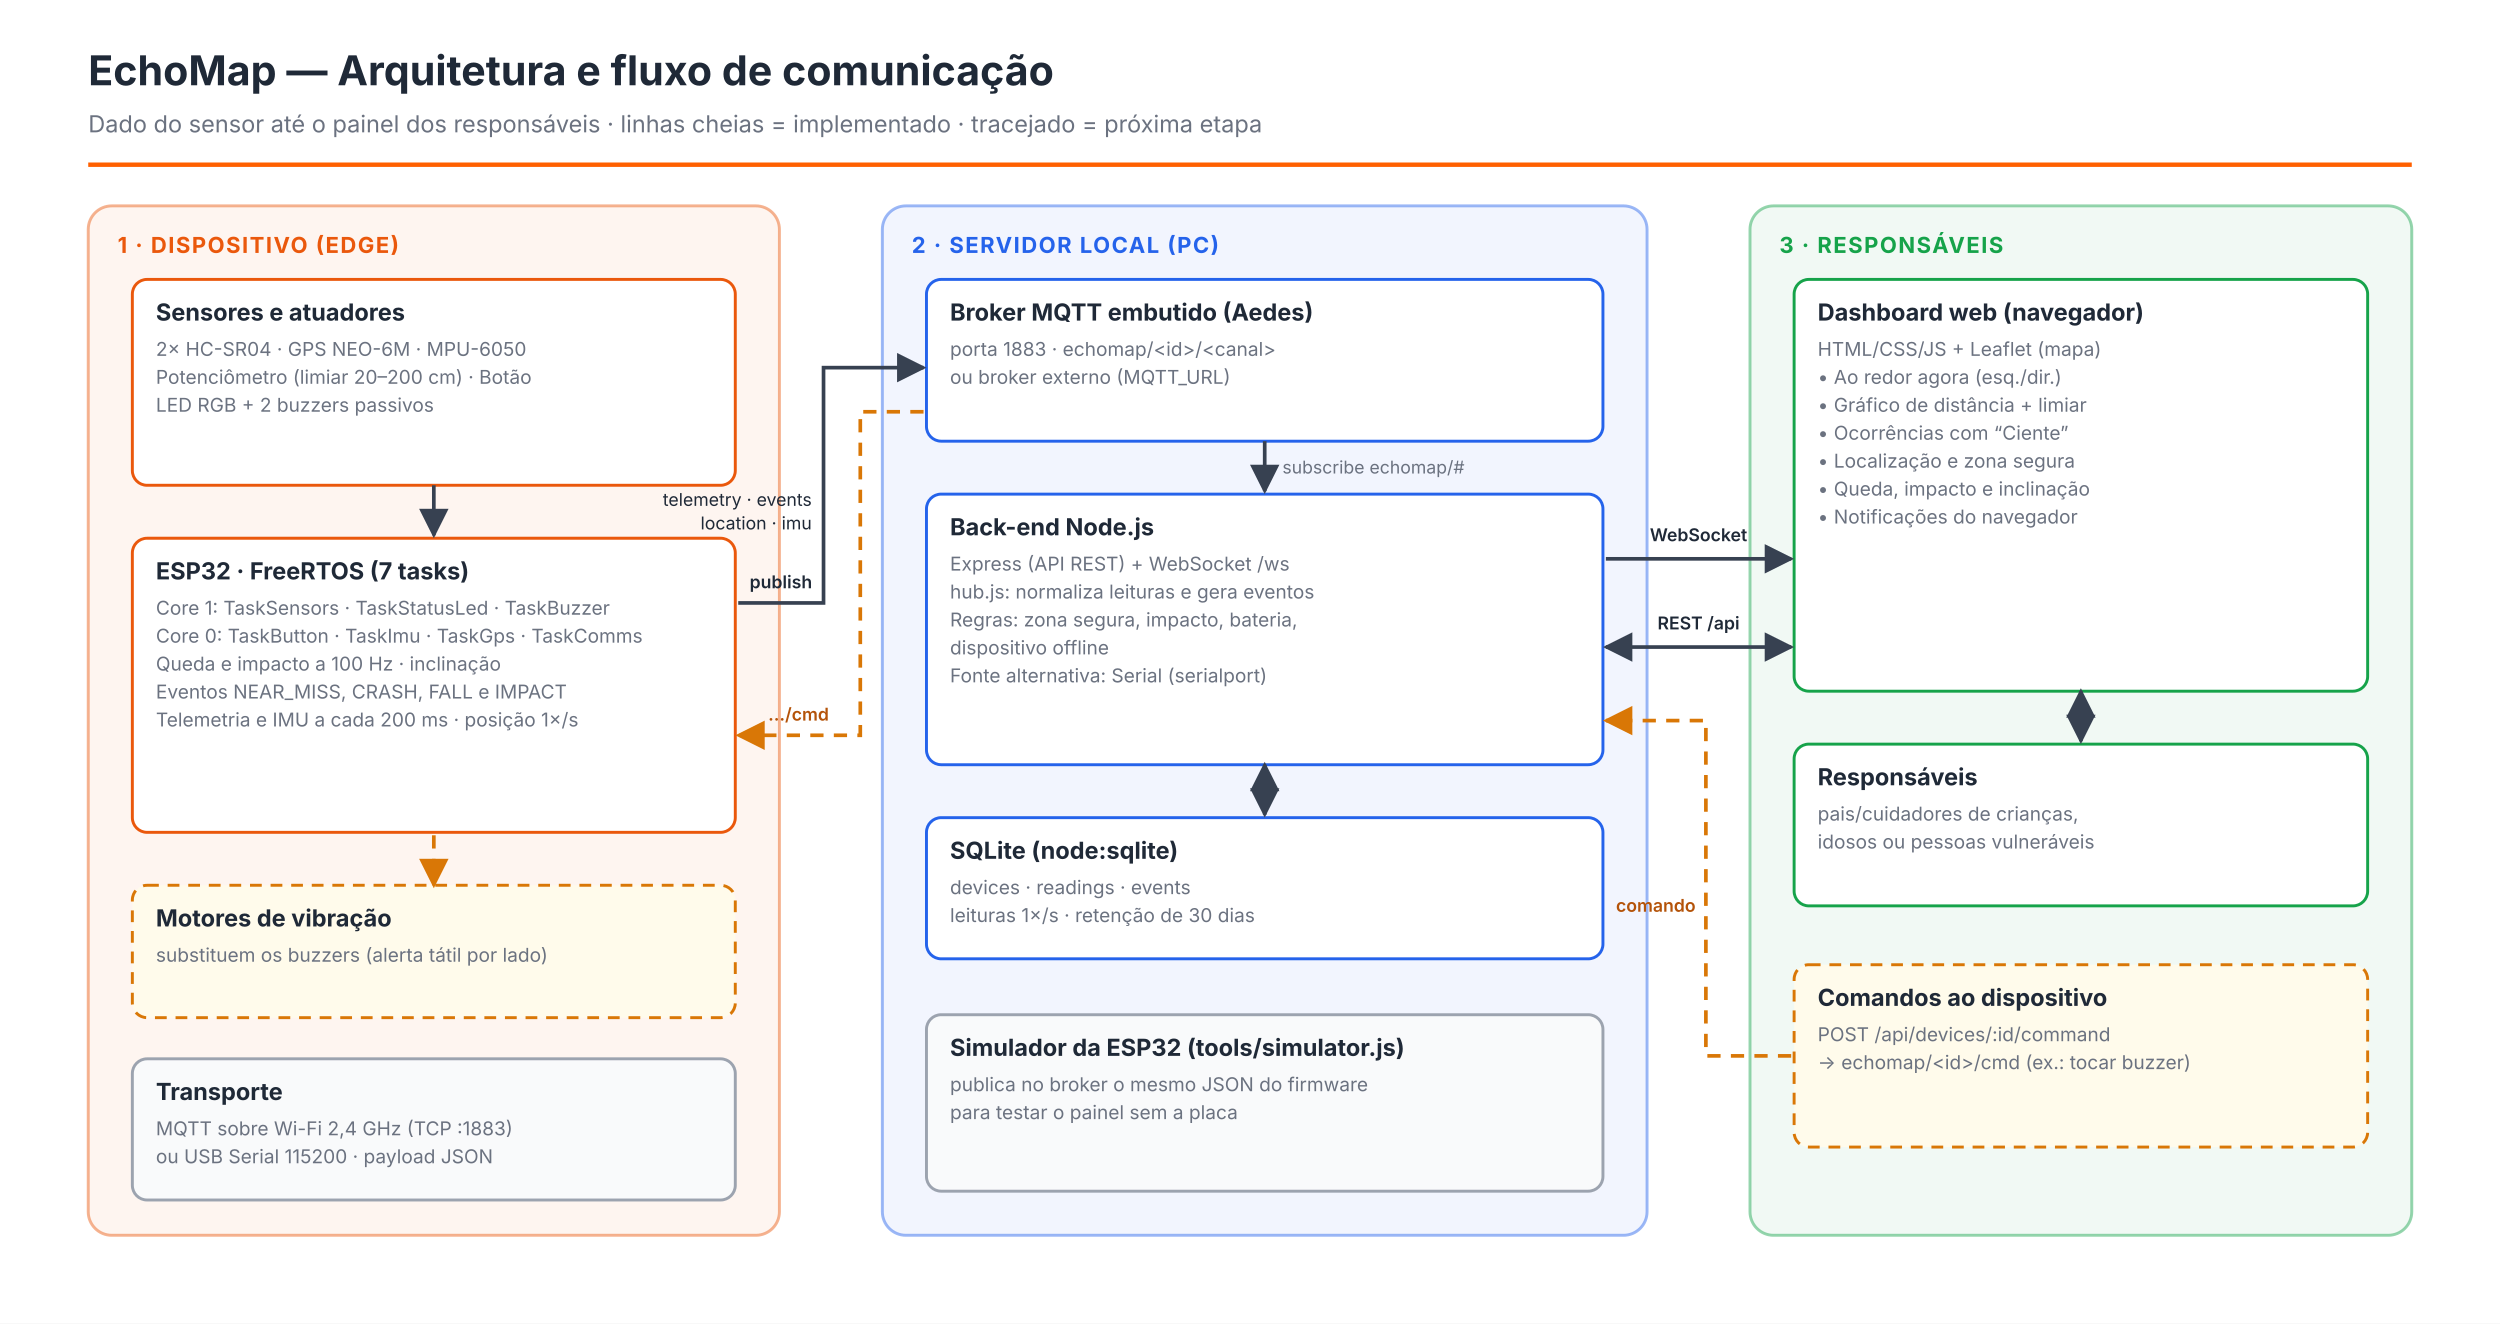
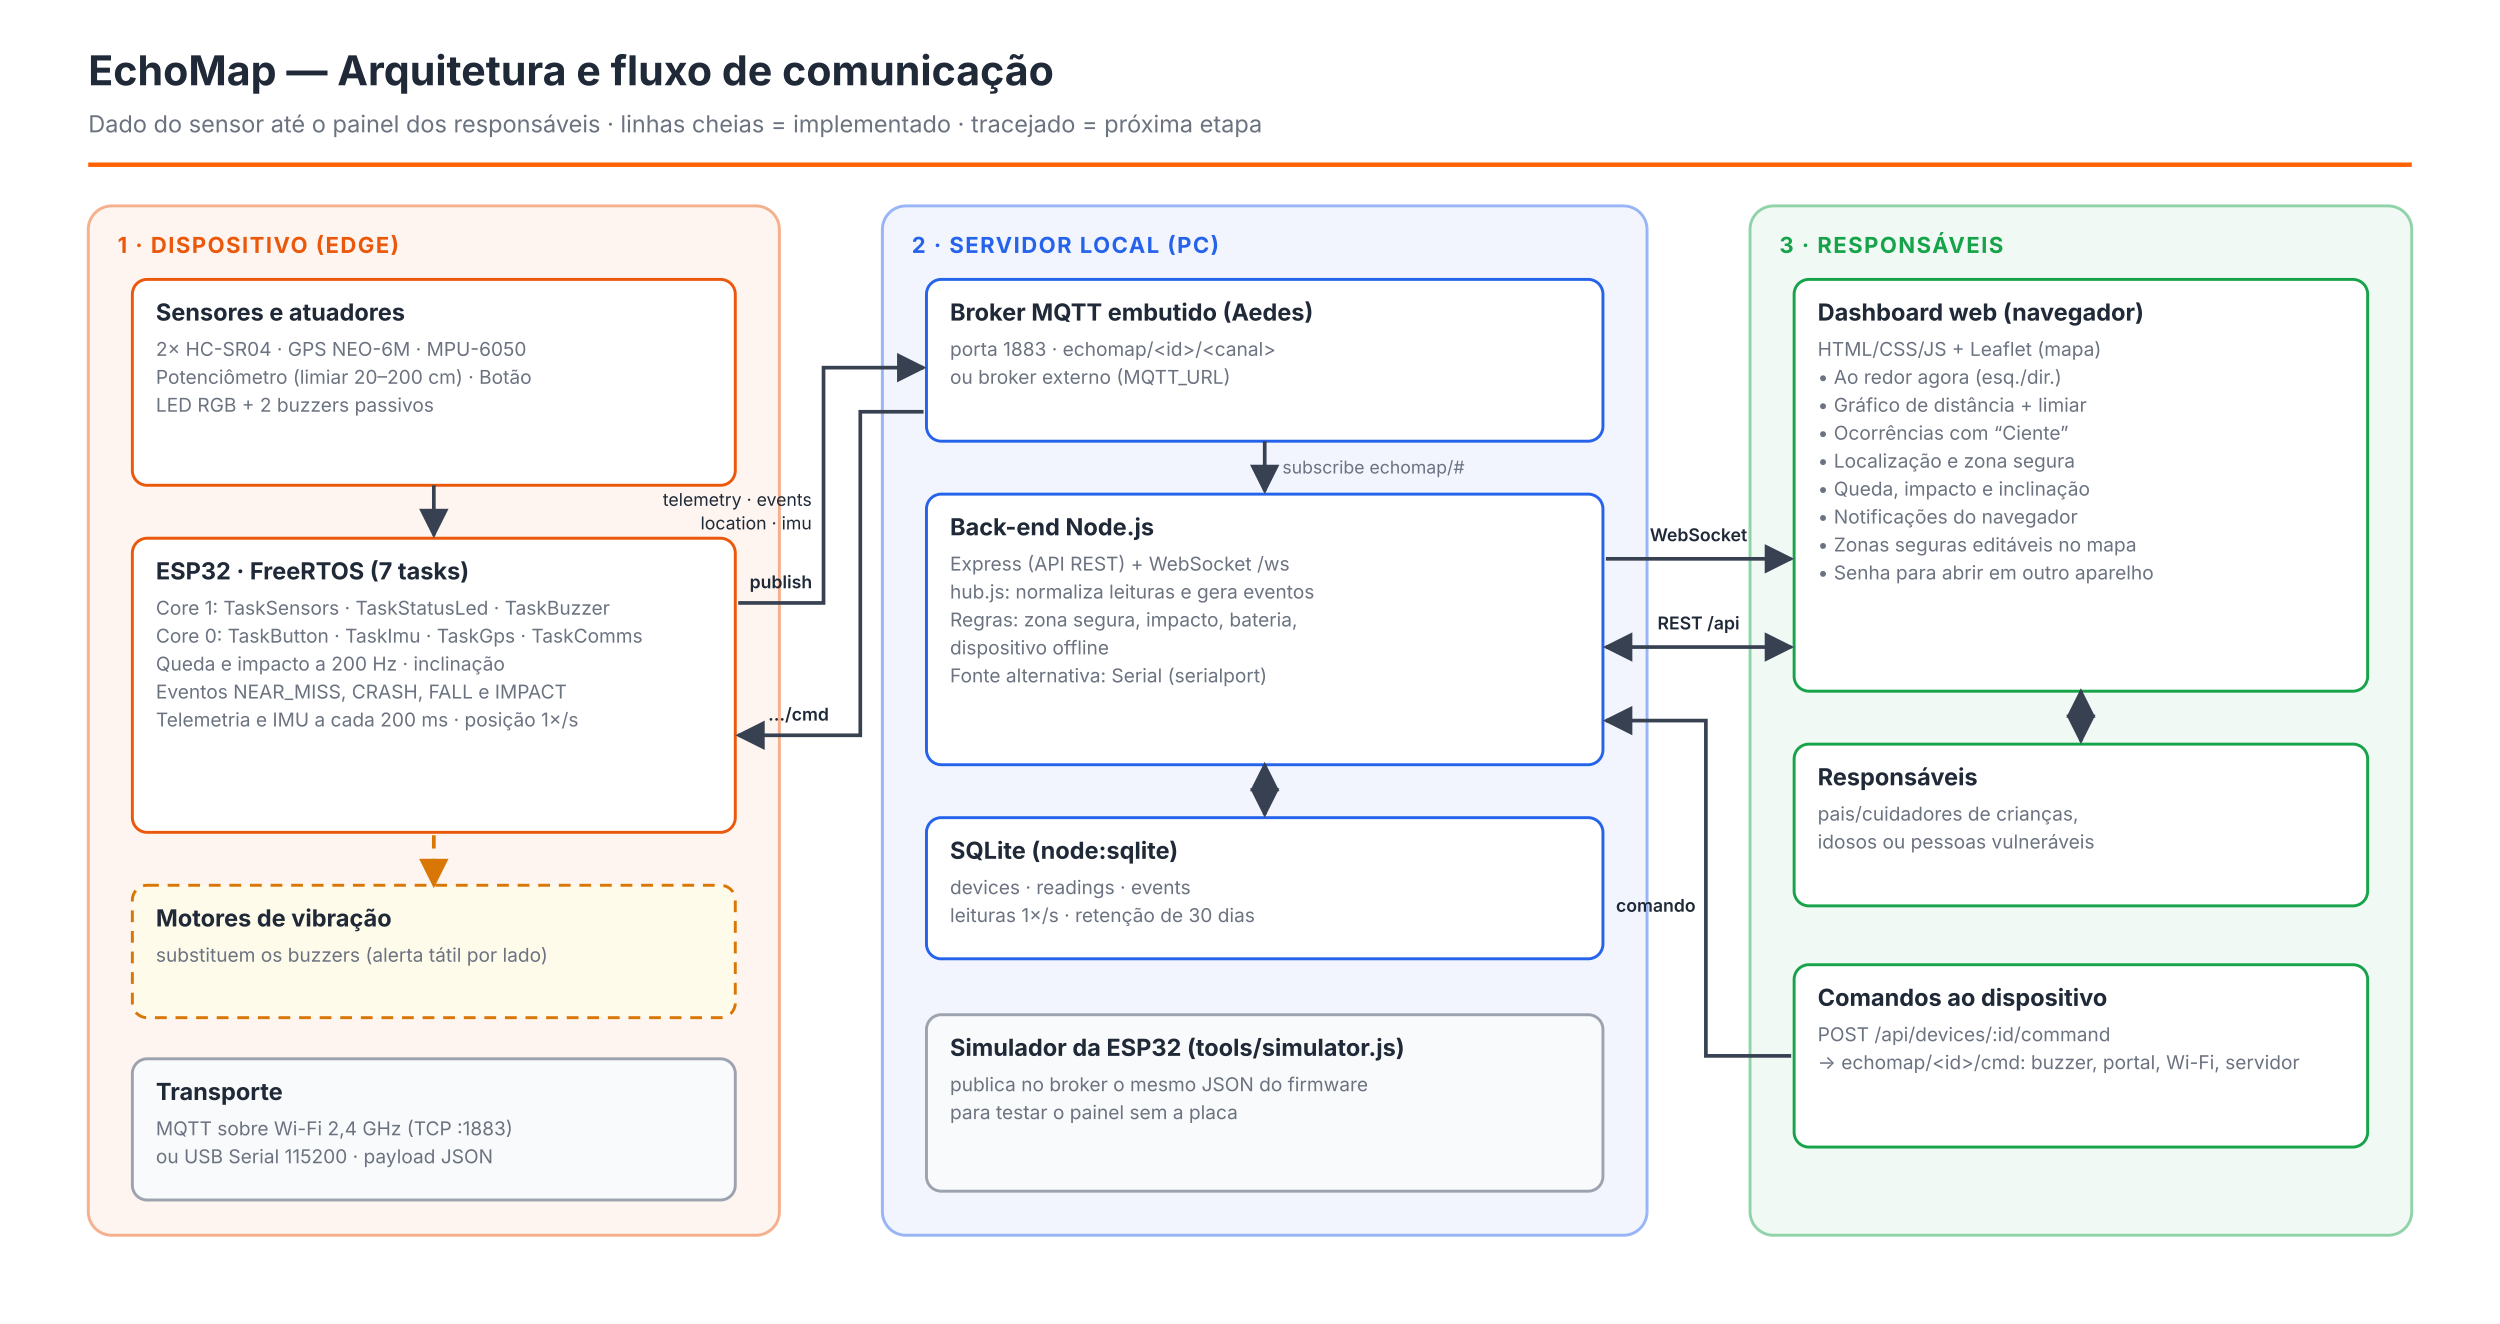
<svg xmlns="http://www.w3.org/2000/svg" width="1700" height="900" viewBox="0 0 1700 900" font-family="Inter, Arial, Helvetica, sans-serif">
  <defs>
    <marker id="ar" viewBox="0 0 10 10" refX="9" refY="5" markerWidth="8" markerHeight="8" orient="auto-start-reverse">
      <path d="M0,0 L10,5 L0,10 z" fill="#374151" />
    </marker>
    <marker id="arp" viewBox="0 0 10 10" refX="9" refY="5" markerWidth="8" markerHeight="8" orient="auto-start-reverse">
      <path d="M0,0 L10,5 L0,10 z" fill="#d97706" />
    </marker>
  </defs>
  <rect width="100%" height="100%" fill="#fff" />
  <text x="60" y="58" font-size="28" font-weight="700" fill="#1f2937">EchoMap — Arquitetura e fluxo de comunicação</text>
  <text x="60" y="90" font-size="16" fill="#6b7280">Dado do sensor até o painel dos responsáveis · linhas cheias = implementado · tracejado = próxima etapa</text>
  <line x1="60" y1="112" x2="1640" y2="112" stroke="#FF6000" stroke-width="3" />
  <rect x="60" y="140" width="470" height="700" rx="16" fill="#ea580c" fill-opacity="0.06" stroke="#ea580c" stroke-opacity="0.45" stroke-width="2" />
  <text x="80" y="172" font-size="15" font-weight="700" letter-spacing="1" fill="#ea580c">1 · DISPOSITIVO (EDGE)</text>
  <rect x="600" y="140" width="520" height="700" rx="16" fill="#2563eb" fill-opacity="0.06" stroke="#2563eb" stroke-opacity="0.45" stroke-width="2" />
  <text x="620" y="172" font-size="15" font-weight="700" letter-spacing="1" fill="#2563eb">2 · SERVIDOR LOCAL (PC)</text>
  <rect x="1190" y="140" width="450" height="700" rx="16" fill="#16a34a" fill-opacity="0.06" stroke="#16a34a" stroke-opacity="0.45" stroke-width="2" />
  <text x="1210" y="172" font-size="15" font-weight="700" letter-spacing="1" fill="#16a34a">3 · RESPONSÁVEIS</text>
  <rect x="90" y="190" width="410" height="140" rx="10" fill="#fff" stroke="#ea580c" stroke-width="2" />
  <text x="106" y="218" font-size="16" font-weight="700" fill="#1f2937">Sensores e atuadores</text>
  <text x="106" y="242" font-size="13" fill="#6b7280">2× HC-SR04 · GPS NEO-6M · MPU-6050</text>
  <text x="106" y="261" font-size="13" fill="#6b7280">Potenciômetro (limiar 20–200 cm) · Botão</text>
  <text x="106" y="280" font-size="13" fill="#6b7280">LED RGB + 2 buzzers passivos</text>
  <rect x="90" y="366" width="410" height="200" rx="10" fill="#fff" stroke="#ea580c" stroke-width="2" />
  <text x="106" y="394" font-size="16" font-weight="700" fill="#1f2937">ESP32 · FreeRTOS (7 tasks)</text>
  <text x="106" y="418" font-size="13" fill="#6b7280">Core 1: TaskSensors · TaskStatusLed · TaskBuzzer</text>
  <text x="106" y="437" font-size="13" fill="#6b7280">Core 0: TaskButton · TaskImu · TaskGps · TaskComms</text>
-   <text x="106" y="456" font-size="13" fill="#6b7280">Queda e impacto a 100 Hz · inclinação</text>
+   <text x="106" y="456" font-size="13" fill="#6b7280">Queda e impacto a 200 Hz · inclinação</text>
  <text x="106" y="475" font-size="13" fill="#6b7280">Eventos NEAR_MISS, CRASH, FALL e IMPACT</text>
  <text x="106" y="494" font-size="13" fill="#6b7280">Telemetria e IMU a cada 200 ms · posição 1×/s</text>
  <rect x="90" y="602" width="410" height="90" rx="10" fill="#fffbeb" stroke="#d97706" stroke-width="2" stroke-dasharray="8 6" />
  <text x="106" y="630" font-size="16" font-weight="700" fill="#1f2937">Motores de vibração</text>
  <text x="106" y="654" font-size="13" fill="#6b7280">substituem os buzzers (alerta tátil por lado)</text>
  <rect x="90" y="720" width="410" height="96" rx="10" fill="#f9fafb" stroke="#9ca3af" stroke-width="2" />
  <text x="106" y="748" font-size="16" font-weight="700" fill="#1f2937">Transporte</text>
  <text x="106" y="772" font-size="13" fill="#6b7280">MQTT sobre Wi-Fi 2,4 GHz (TCP :1883)</text>
  <text x="106" y="791" font-size="13" fill="#6b7280">ou USB Serial 115200 · payload JSON</text>
  <path d="M295,330 L295,364" fill="none" stroke="#374151" stroke-width="2.5" marker-end="url(#ar)" />
  <path d="M295,568 L295,602" fill="none" stroke="#d97706" stroke-width="2.5" stroke-dasharray="9 7" marker-end="url(#arp)" />
  <rect x="630" y="190" width="460" height="110" rx="10" fill="#fff" stroke="#2563eb" stroke-width="2" />
  <text x="646" y="218" font-size="16" font-weight="700" fill="#1f2937">Broker MQTT embutido (Aedes)</text>
  <text x="646" y="242" font-size="13" fill="#6b7280">porta 1883 · echomap/&lt;id&gt;/&lt;canal&gt;</text>
  <text x="646" y="261" font-size="13" fill="#6b7280">ou broker externo (MQTT_URL)</text>
  <rect x="630" y="336" width="460" height="184" rx="10" fill="#fff" stroke="#2563eb" stroke-width="2" />
  <text x="646" y="364" font-size="16" font-weight="700" fill="#1f2937">Back-end Node.js</text>
  <text x="646" y="388" font-size="13" fill="#6b7280">Express (API REST) + WebSocket /ws</text>
  <text x="646" y="407" font-size="13" fill="#6b7280">hub.js: normaliza leituras e gera eventos</text>
  <text x="646" y="426" font-size="13" fill="#6b7280">Regras: zona segura, impacto, bateria,</text>
  <text x="646" y="445" font-size="13" fill="#6b7280">dispositivo offline</text>
  <text x="646" y="464" font-size="13" fill="#6b7280">Fonte alternativa: Serial (serialport)</text>
  <rect x="630" y="556" width="460" height="96" rx="10" fill="#fff" stroke="#2563eb" stroke-width="2" />
  <text x="646" y="584" font-size="16" font-weight="700" fill="#1f2937">SQLite (node:sqlite)</text>
  <text x="646" y="608" font-size="13" fill="#6b7280">devices · readings · events</text>
  <text x="646" y="627" font-size="13" fill="#6b7280">leituras 1×/s · retenção de 30 dias</text>
  <rect x="630" y="690" width="460" height="120" rx="10" fill="#f9fafb" stroke="#9ca3af" stroke-width="2" />
  <text x="646" y="718" font-size="16" font-weight="700" fill="#1f2937">Simulador da ESP32 (tools/simulator.js)</text>
  <text x="646" y="742" font-size="13" fill="#6b7280">publica no broker o mesmo JSON do firmware</text>
  <text x="646" y="761" font-size="13" fill="#6b7280">para testar o painel sem a placa</text>
  <path d="M860,300 L860,334" fill="none" stroke="#374151" stroke-width="2.5" marker-end="url(#ar)" />
  <text x="872" y="322" font-size="12" fill="#6b7280">subscribe echomap/#</text>
  <path d="M860,520 L860,554" fill="none" stroke="#374151" stroke-width="2.5" marker-end="url(#ar)" marker-start="url(#ar)" />
  <rect x="1220" y="190" width="390" height="280" rx="10" fill="#fff" stroke="#16a34a" stroke-width="2" />
  <text x="1236" y="218" font-size="16" font-weight="700" fill="#1f2937">Dashboard web (navegador)</text>
  <text x="1236" y="242" font-size="13" fill="#6b7280">HTML/CSS/JS + Leaflet (mapa)</text>
  <text x="1236" y="261" font-size="13" fill="#6b7280">• Ao redor agora (esq./dir.)</text>
  <text x="1236" y="280" font-size="13" fill="#6b7280">• Gráfico de distância + limiar</text>
  <text x="1236" y="299" font-size="13" fill="#6b7280">• Ocorrências com “Ciente”</text>
  <text x="1236" y="318" font-size="13" fill="#6b7280">• Localização e zona segura</text>
  <text x="1236" y="337" font-size="13" fill="#6b7280">• Queda, impacto e inclinação</text>
  <text x="1236" y="356" font-size="13" fill="#6b7280">• Notificações do navegador</text>
+   <text x="1236" y="375" font-size="13" fill="#6b7280">• Zonas seguras editáveis no mapa</text>
+   <text x="1236" y="394" font-size="13" fill="#6b7280">• Senha para abrir em outro aparelho</text>
  <rect x="1220" y="506" width="390" height="110" rx="10" fill="#fff" stroke="#16a34a" stroke-width="2" />
  <text x="1236" y="534" font-size="16" font-weight="700" fill="#1f2937">Responsáveis</text>
  <text x="1236" y="558" font-size="13" fill="#6b7280">pais/cuidadores de crianças,</text>
  <text x="1236" y="577" font-size="13" fill="#6b7280">idosos ou pessoas vulneráveis</text>
-   <rect x="1220" y="656" width="390" height="124" rx="10" fill="#fffbeb" stroke="#d97706" stroke-width="2" stroke-dasharray="8 6" />
+   <rect x="1220" y="656" width="390" height="124" rx="10" fill="#fff" stroke="#16a34a" stroke-width="2" />
  <text x="1236" y="684" font-size="16" font-weight="700" fill="#1f2937">Comandos ao dispositivo</text>
  <text x="1236" y="708" font-size="13" fill="#6b7280">POST /api/devices/:id/command</text>
-   <text x="1236" y="727" font-size="13" fill="#6b7280">→ echomap/&lt;id&gt;/cmd (ex.: tocar buzzer)</text>
+   <text x="1236" y="727" font-size="13" fill="#6b7280">→ echomap/&lt;id&gt;/cmd: buzzer, portal, Wi-Fi, servidor</text>
  <path d="M1415,470 L1415,504" fill="none" stroke="#374151" stroke-width="2.5" marker-end="url(#ar)" marker-start="url(#ar)" />
  <path d="M502,410 L560,410 L560,250 L628,250" fill="none" stroke="#374151" stroke-width="2.5" marker-end="url(#ar)" />
  <text x="531" y="400" font-size="12" text-anchor="middle" font-weight="600" fill="#1f2937">publish</text>
  <text x="552" y="344" font-size="12" text-anchor="end" fill="#1f2937">telemetry · events</text>
  <text x="552" y="360" font-size="12" text-anchor="end" fill="#1f2937">location · imu</text>
-   <path d="M628,280 L585,280 L585,500 L502,500" fill="none" stroke="#d97706" stroke-width="2.5" stroke-dasharray="9 7" marker-end="url(#arp)" />
-   <text x="543" y="490" font-size="12" text-anchor="middle" font-weight="600" fill="#b45309">…/cmd</text>
+   <path d="M628,280 L585,280 L585,500 L502,500" fill="none" stroke="#374151" stroke-width="2.5" marker-end="url(#ar)" />
+   <text x="543" y="490" font-size="12" text-anchor="middle" font-weight="600" fill="#1f2937">…/cmd</text>
  <path d="M1092,380 L1218,380" fill="none" stroke="#374151" stroke-width="2.5" marker-end="url(#ar)" />
  <text x="1155" y="368" font-size="12" text-anchor="middle" font-weight="600" fill="#1f2937">WebSocket</text>
  <path d="M1092,440 L1218,440" fill="none" stroke="#374151" stroke-width="2.5" marker-end="url(#ar)" marker-start="url(#ar)" />
  <text x="1155" y="428" font-size="12" text-anchor="middle" font-weight="600" fill="#1f2937">REST /api</text>
-   <path d="M1218,718 L1160,718 L1160,490 L1092,490" fill="none" stroke="#d97706" stroke-width="2.5" stroke-dasharray="9 7" marker-end="url(#arp)" />
-   <text x="1153" y="620" font-size="12" text-anchor="end" font-weight="600" fill="#b45309">comando</text>
+   <path d="M1218,718 L1160,718 L1160,490 L1092,490" fill="none" stroke="#374151" stroke-width="2.5" marker-end="url(#ar)" />
+   <text x="1153" y="620" font-size="12" text-anchor="end" font-weight="600" fill="#1f2937">comando</text>
</svg>
